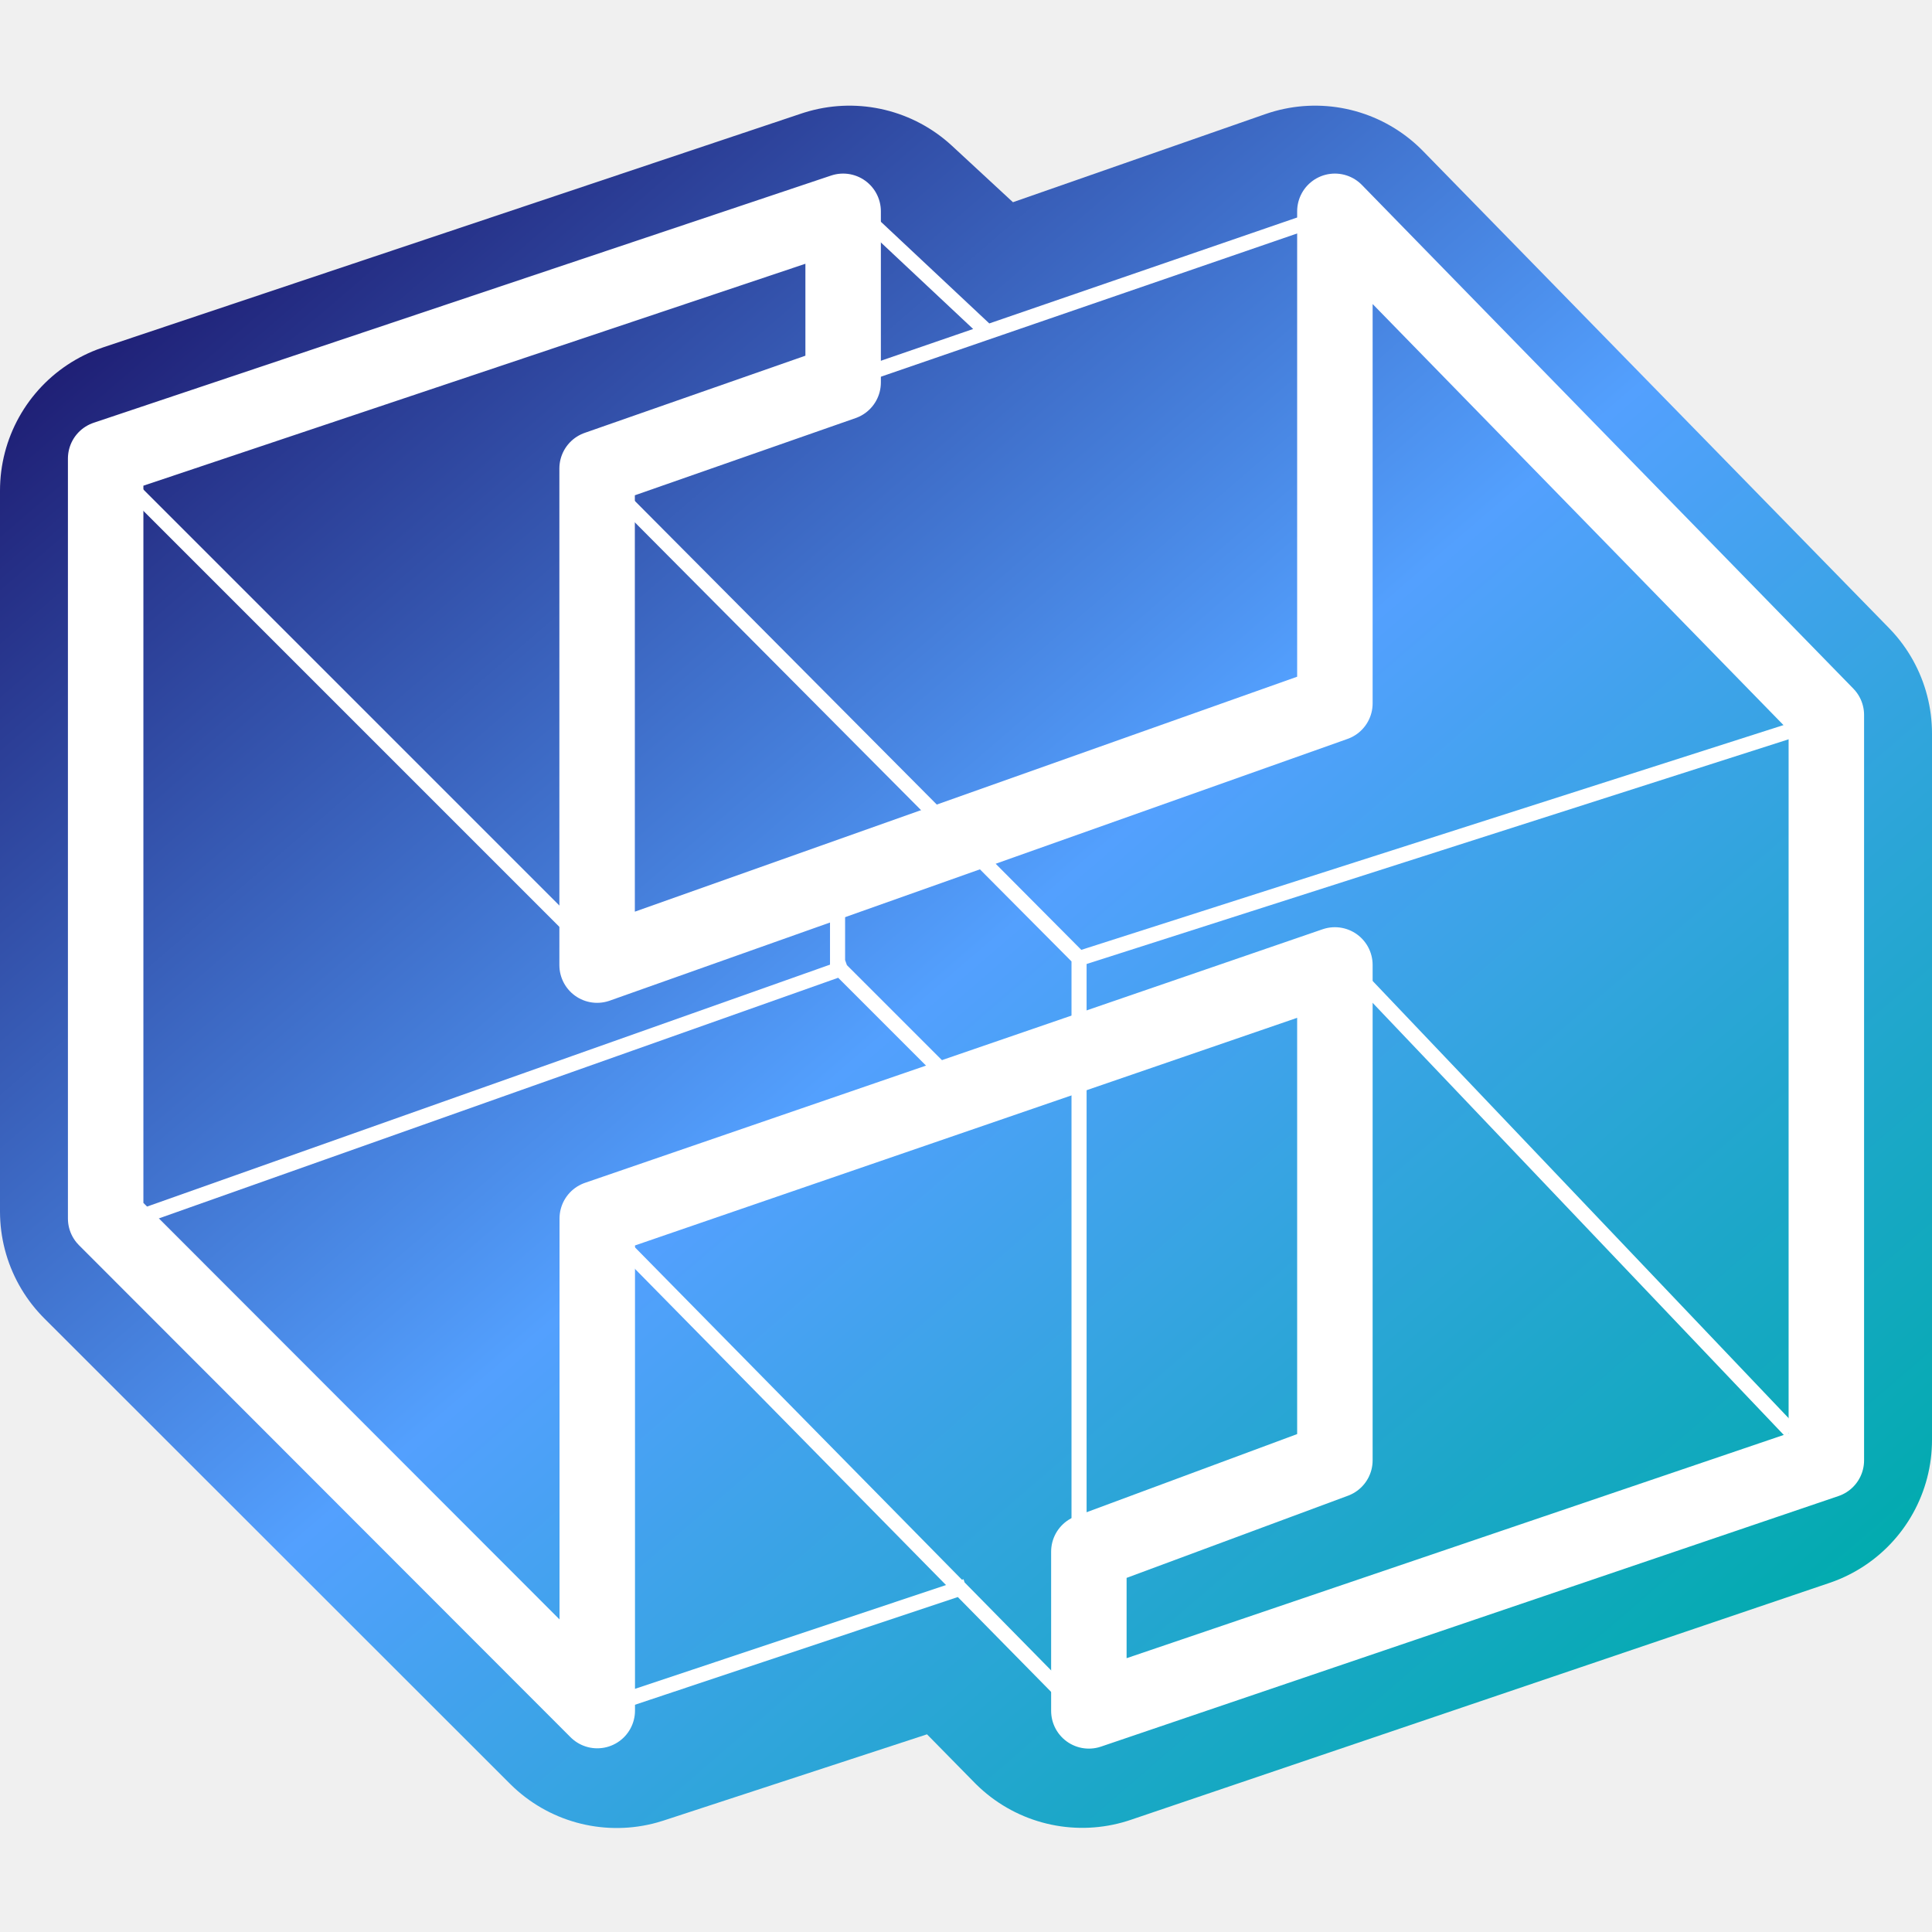
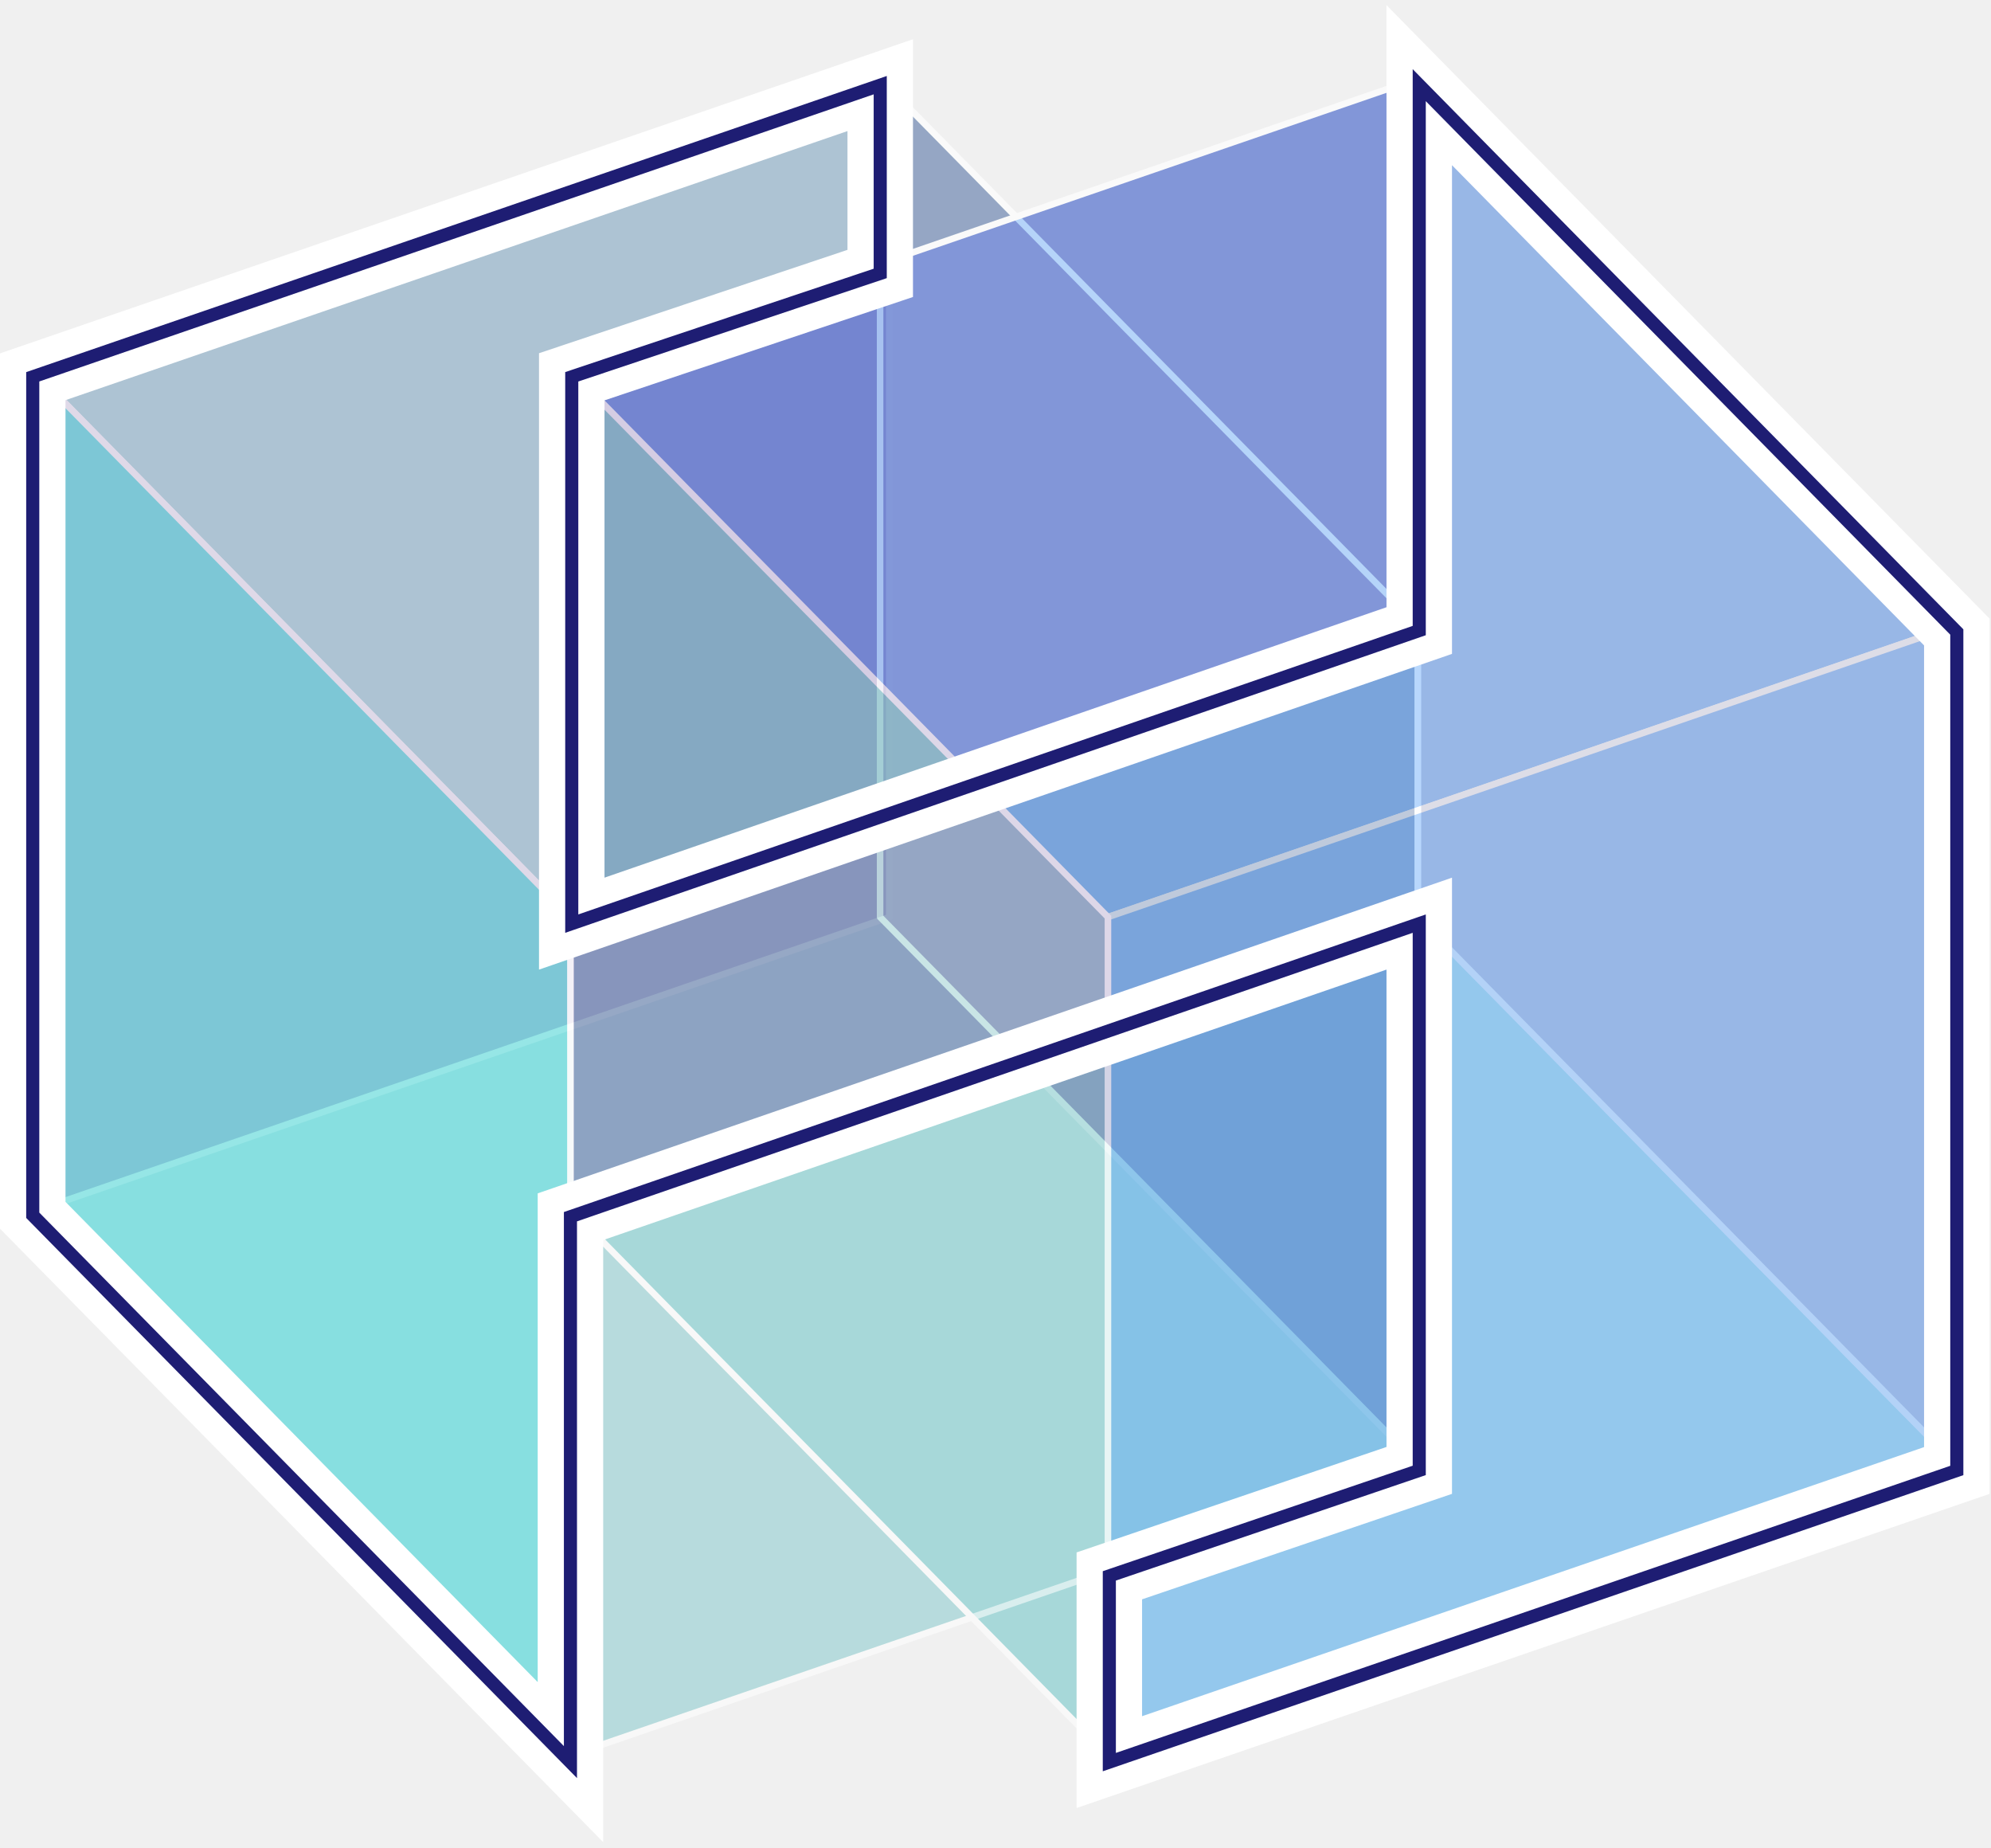
- <svg xmlns="http://www.w3.org/2000/svg" width="128" height="128" viewBox="0 0 128 128">
+ <svg xmlns="http://www.w3.org/2000/svg" xmlns:xlink="http://www.w3.org/1999/xlink" viewBox="0 0 304 282">
  <defs>
-     <linearGradient x1="0%" y1="0%" y2="100%" id="a">
-       <stop stop-color="#1E1D73" offset="0%" />
-       <stop stop-color="#53A0FE" offset="50%" />
-       <stop stop-color="#00ABAD" offset="100%" />
-     </linearGradient>
+     <style>
+       @media all and (max-width: 256px) {
+         #border_white { stroke-width: 12; }
+         #border_blue  { stroke-width: 3; }
+         .border_inner { stroke-width: 2; }
+       }
+       @media all and (max-width: 128px) {
+         #border_white { stroke-width: 16; }
+         #border_blue  { stroke-width: 4; }
+         .border_inner { stroke-width: 3; }
+       }
+       @media all and (max-width: 92px) {
+         #border_white { stroke-width: 24; }
+         #border_blue  { stroke-width: 6; }
+         .border_inner { stroke-width: 4; }
+       }
+       @media all and (max-width: 64px) {
+         #border_white { stroke-width: 32; }
+         #border_blue  { stroke-width: 8; }
+         .border_inner { stroke-width: 0; }
+       }
+       @media all and (max-width: 48px) {
+         #border_white { stroke-width: 38; }
+         #border_blue  { stroke-width: 10; }
+         .border_inner { stroke-width: 0; }
+       }
+   </style>
  </defs>
-   <g fill="none" fill-rule="evenodd" stroke-linecap="square">
-     <path d="M111 34.6v46.8L64.7 97.1l-7.5-7.63-23.34 7.64L3 66.27V18.5L49.28 3l8.45 7.82L80.13 3 111 34.6z" class="background" stroke="url(#a)" stroke-width="20" stroke-linejoin="round" fill="url(#a)" transform="translate(7 14)" />
-     <path d="M40.54 32.37L71.5 63.5m-29.98 49.1l22-7.34m-21-75.38l45.45-15.64M42.52 80.3l45.45-15.65M10.22 80.3l45.45-16.1m15.83-.7l46.8-14.98M42.52 64.16l45.45-15.64M8.24 31.88l31.28 31.28m1.02 18.64l30.3 30.8M57.67 14.73l7.57 7.1m24.22 42.33l28.83 30.3M55.64 64.18l8.15 8.15m7.7-8.17v45.96m-16-49.6v3.66" class="line" stroke="#FFF" />
-     <path d="M121 47.37v49.38l-48.86 16.6V102.8l16.3-6.05V63.93l-48.87 16.8v32.6L7 80.73V30.38L55.86 14v11.34l-16.3 5.7v32.9L88.44 46.6V14L121 47.37z" class="line-heavy" stroke="#FFF" stroke-width="5" stroke-linejoin="round" />
+   <defs>
+     <path id="a" d="M293.78 84.48v128L164.38 257v-28.43l47.32-16.1V129L82.1 173.74V257L0 173.52v-128L129.4 1v28.74L82.3 45.52V129l129.4-44.74V1l82.08 83.48z" />
+   </defs>
+   <g fill="none" fill-rule="evenodd">
+     <g class="border_inner" opacity=".2" stroke="#FFF" stroke-linecap="round" stroke-linejoin="round">
+       <path d="M5 184.52L134.4 140l82.08 83.48L87.08 268 5 184.52z" fill="#83C9CB" />
+       <path d="M87.1 184.52L216.47 140l82.1 83.48L169.17 268l-82.1-83.48z" fill="#00B1B1" />
+       <path d="M135.78 140V12L6.38 56.52v128L135.8 140z" fill="#2C0078" />
+       <path d="M298.57 223.48v-128L216.47 12v128l82.1 83.48z" fill="#1E1D73" />
+     </g>
+     <g opacity=".4">
+       <path d="M155.14 33.1L134.4 12v128l20.74 21.1v-128z" fill="#2C0078" />
+       <path d="M155.14 33.1L216.48 12v128l-61.34 21.1v-128z" fill="#2C0078" />
+       <path d="M216.48 223.45V95.5l-61.34-62.4v128l61.34 62.35zM87.1 56.58v127.94l68.04-23.42v-128L87.1 56.58z" fill="#2C0078" />
+       <path class="border_inner" d="M216.48 223.48v-128L134.38 12v128l82.1 83.48z" stroke="#FFF" stroke-linecap="round" stroke-linejoin="round" />
+       <path class="border_inner" d="M216.48 140V12L87.08 56.52v128L216.5 140z" stroke="#FFF" stroke-linecap="round" stroke-linejoin="round" />
+     </g>
+     <g opacity=".4">
+       <path d="M148.42 118.9l68.06-23.42v128l-68.06 23.42v-128zm0 0L87.1 56.52v128l61.32 62.38v-128z" fill="#83C9CB" />
+       <path d="M148.42 118.9v128l20.75 21.1V140l-20.75-21.1zm0 128v-128L87.1 140v128l61.32-21.1z" fill="#83C9CB" />
+       <path class="border_inner" d="M216.48 223.48v-128L87.08 140v128l129.4-44.52z" stroke="#FFF" />
+       <path class="border_inner" d="M169.17 268V140L87.1 56.52v128L169.16 268z" stroke="#FFF" />
+     </g>
+     <g class="border_inner" opacity=".4" stroke="#FFF" stroke-linecap="round" stroke-linejoin="round">
+       <path d="M5 56.52L134.4 12l82.08 83.48L87.08 140 5 56.52z" fill="#83C9CB" />
+       <path d="M87.1 56.52L216.47 12l82.1 83.48L169.17 140l-82.1-83.48z" fill="#53A0FD" />
+       <path d="M87.1 268V140L5 56.52v128L87.1 268z" fill="#0BD3D2" />
+       <path d="M298.57 223.48v-128L169.17 140v128l129.4-44.52z" fill="#53A0FD" />
+     </g>
+     <g transform="translate(5 12)">
+       <use id="border_white" stroke="#FFF" stroke-width="10" xlink:href="#a" />
+       <use id="border_blue" stroke="#1E1D73" stroke-width="2" xlink:href="#a" />
+     </g>
  </g>
</svg>
